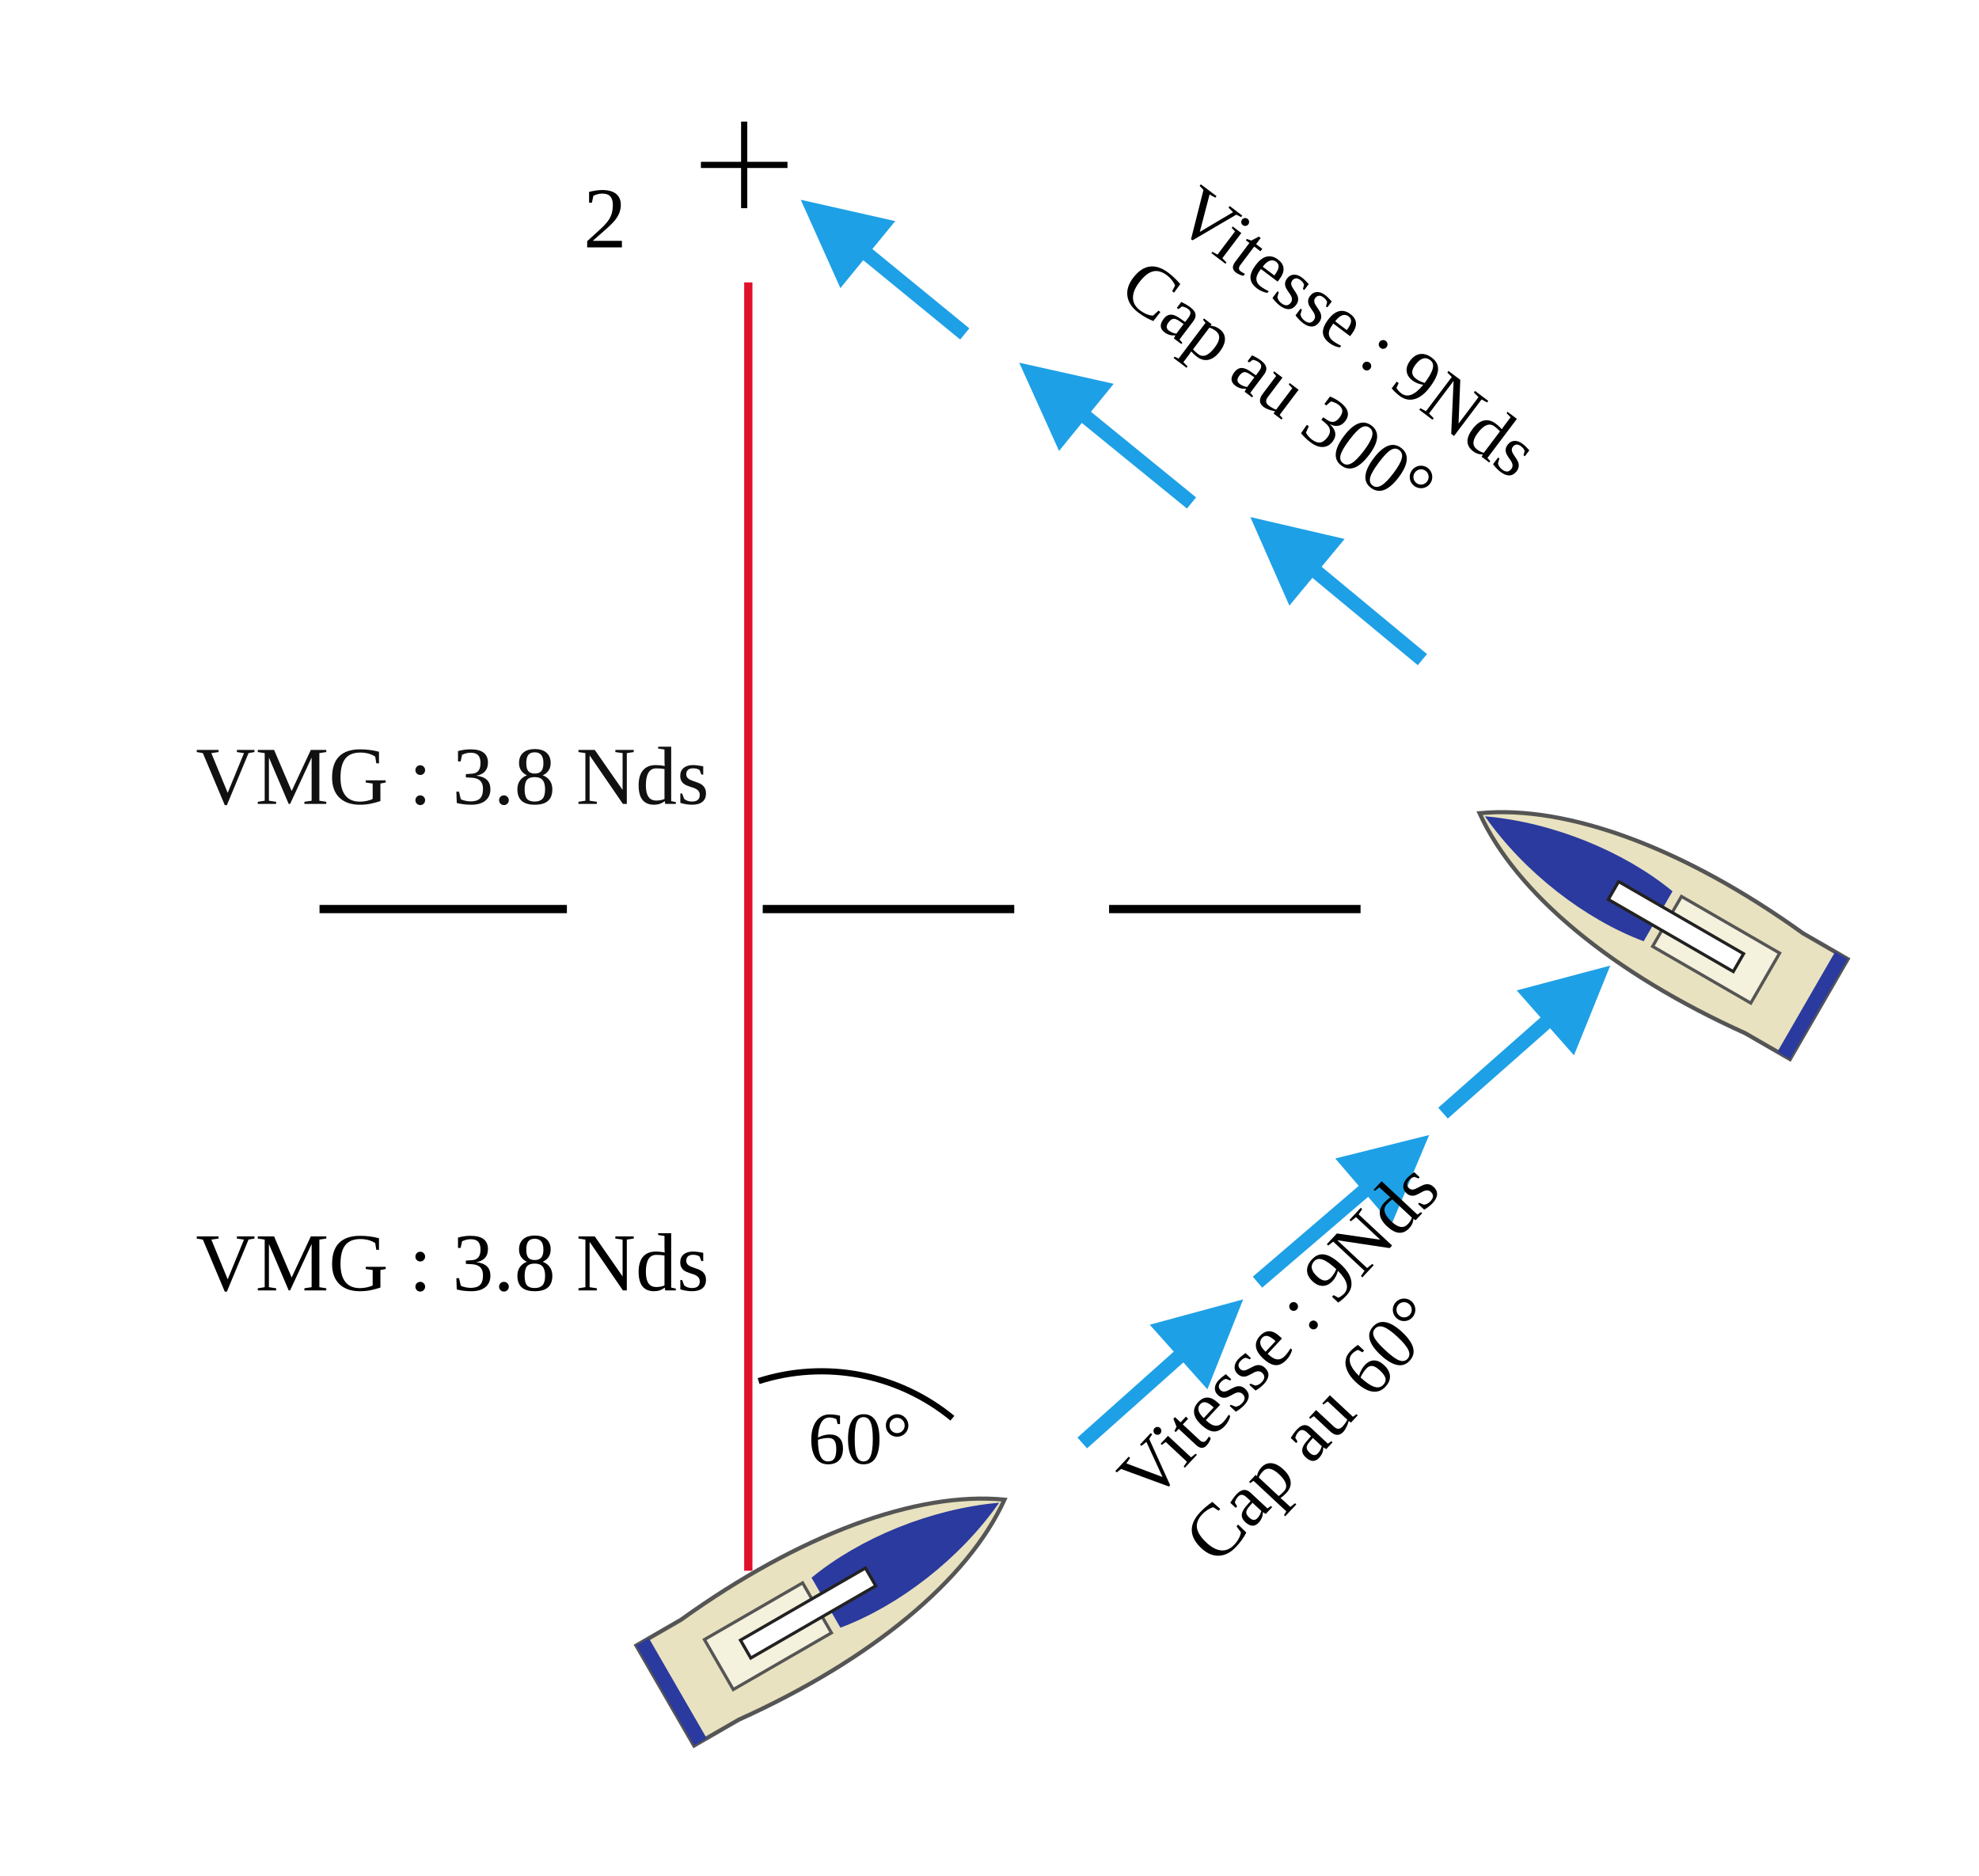
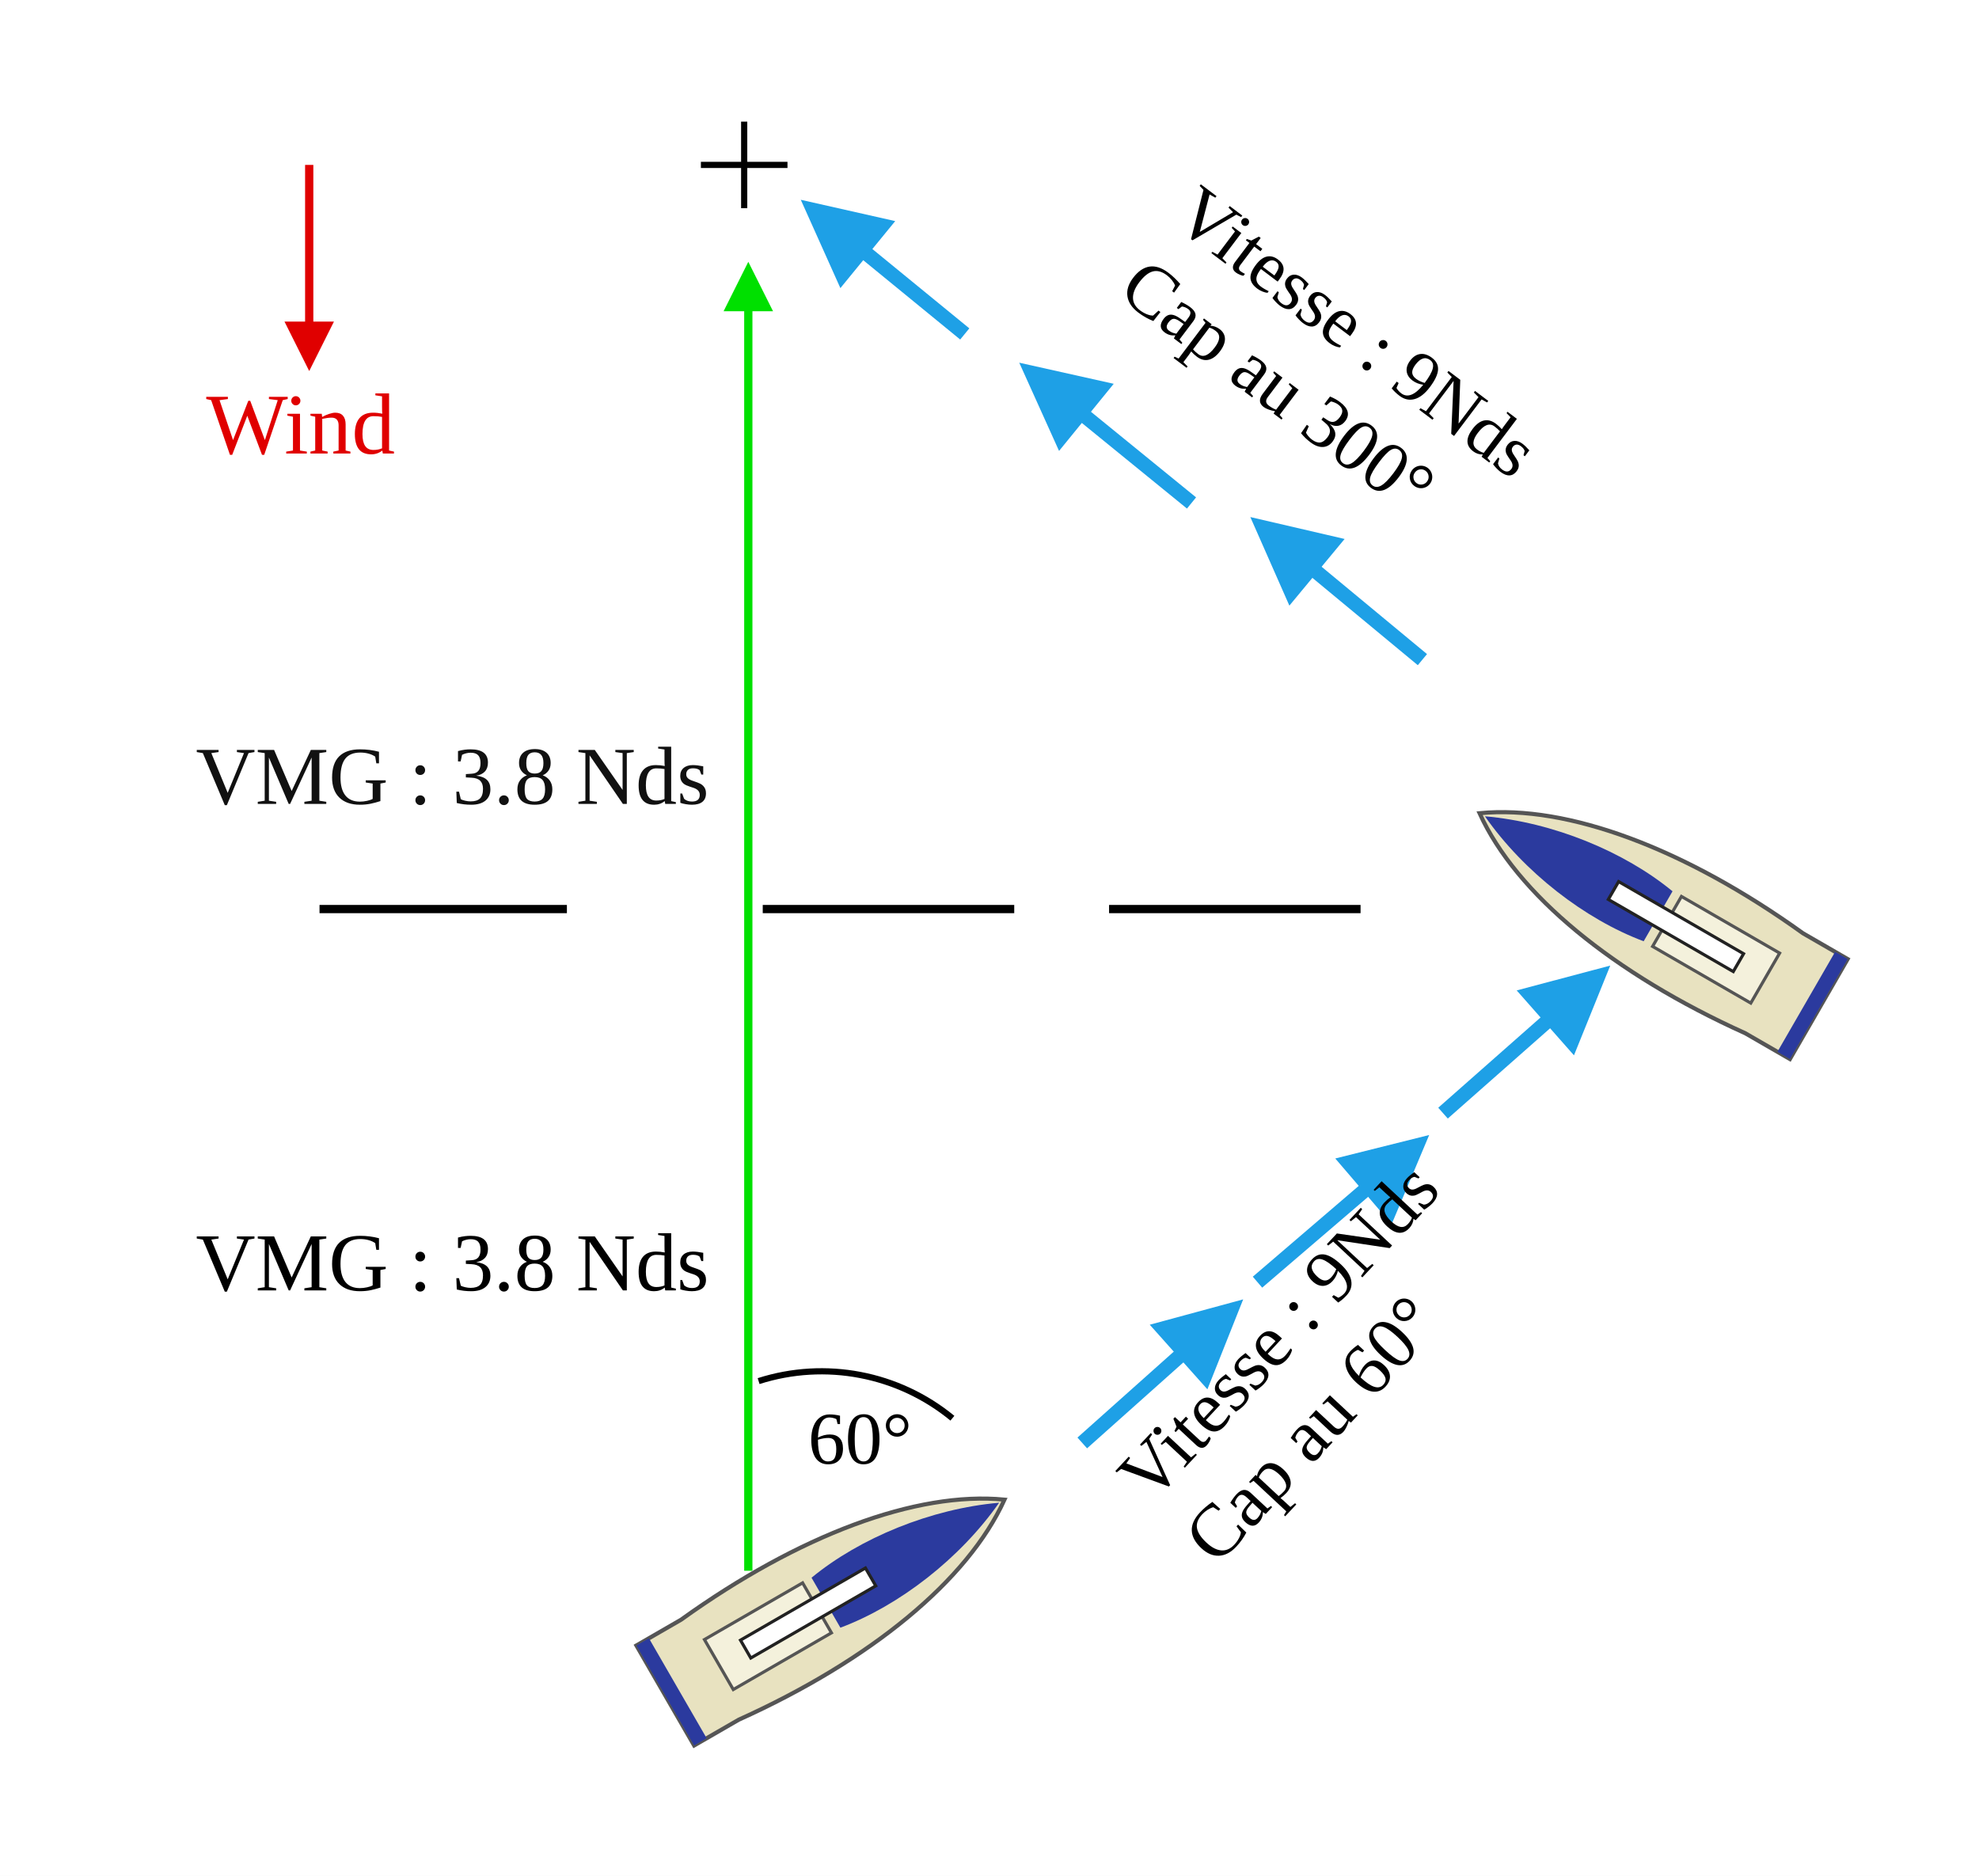
<svg xmlns="http://www.w3.org/2000/svg" viewBox="0 0 960 910" width="960" height="910">
  <defs>
    <marker id="head" markerWidth="6" markerHeight="6" refX="3.5" refY="3" orient="auto" markerUnits="strokeWidth">
      <path d="M0,0 L6,3 L0,6 Z" fill="#1ea0e6" />
+     </marker>
+     <marker id="head-green" markerWidth="6" markerHeight="6" refX="3.5" refY="3" orient="auto" markerUnits="strokeWidth">
+       <path d="M0,0 L6,3 L0,6 Z" fill="#00e000" />
+     </marker>
+     <marker id="head-wind" markerWidth="6" markerHeight="6" refX="3.5" refY="3" orient="auto" markerUnits="strokeWidth">
+       <path d="M0,0 L6,3 L0,6 Z" fill="#e00000" />
    </marker>
    <g id="boat">
      <path d="M0,-95 C25,-60 35,0 28,70 L28,95 L-28,95 L-28,70 C-35,0 -25,-60 0,-95 Z" fill="#e8e2c0" stroke="#555" stroke-width="2" />
      <path d="M0,-92 C14,-62 19,-25 14,5 L-14,5 C-19,-25 -14,-62 0,-92 Z" fill="#2b3a9e" />
      <rect x="-14" y="10" width="28" height="55" fill="#f4f1dc" stroke="#555" stroke-width="1.5" />
      <rect x="-5" y="-20" width="10" height="70" fill="#fff" stroke="#222" stroke-width="1.5" />
      <rect x="-28" y="88" width="56" height="7" fill="#2b3a9e" />
    </g>
  </defs>
  <rect width="960" height="910" fill="#fff" />
  <path d="M340,80 H382 M361,59 V101" stroke="#000" stroke-width="3" fill="none" />
-   <text x="283" y="120" font-size="42" fill="#000">2</text>
-   <line x1="363" y1="137" x2="363" y2="762" stroke="#e0112b" stroke-width="4" />
+   <text x="100" y="220" font-size="42" fill="#e00000">Wind</text>
+   <line x1="150" y1="80" x2="150" y2="170" stroke="#e00000" stroke-width="4" marker-end="url(#head-wind)" />
+   <line x1="363" y1="762" x2="363" y2="137" stroke="#00e000" stroke-width="4" marker-end="url(#head-green)" />
  <text x="95" y="390" font-size="40" fill="#111">VMG : 3.8 Nds</text>
  <text x="95" y="626" font-size="40" fill="#000">VMG : 3.8 Nds</text>
  <g stroke="#000" stroke-width="4">
    <line x1="155" y1="441" x2="275" y2="441" />
    <line x1="370" y1="441" x2="492" y2="441" />
    <line x1="538" y1="441" x2="660" y2="441" />
  </g>
  <g stroke="#1ea0e6" stroke-width="7" marker-end="url(#head)" fill="none">
    <line x1="690" y1="320" x2="620" y2="262" />
    <line x1="578" y1="244" x2="508" y2="187" />
    <line x1="468" y1="162" x2="402" y2="108" />
  </g>
  <g stroke="#1ea0e6" stroke-width="7" marker-end="url(#head)" fill="none">
    <line x1="525" y1="700" x2="590" y2="642" />
    <line x1="610" y1="622" x2="680" y2="562" />
    <line x1="700" y1="540" x2="768" y2="480" />
  </g>
  <g transform="translate(568,108) rotate(37)" font-size="36" fill="#000">
    <text x="0" y="0">Vitesse : 9Nds</text>
    <text x="0" y="44">Cap au 300°</text>
  </g>
  <g transform="translate(558,730) rotate(-47)" font-size="36" fill="#000">
    <text x="0" y="0">Vitesse : 9Nds</text>
    <text x="0" y="44">Cap au 60°</text>
  </g>
  <path d="M368,670 A100,100 0 0 1 462,688" stroke="#000" stroke-width="3" fill="none" />
  <text x="392" y="710" font-size="36" fill="#000">60°</text>
  <use href="#boat" transform="translate(405,775) rotate(60)" />
  <use href="#boat" transform="translate(800,442) rotate(-60)" />
</svg>
